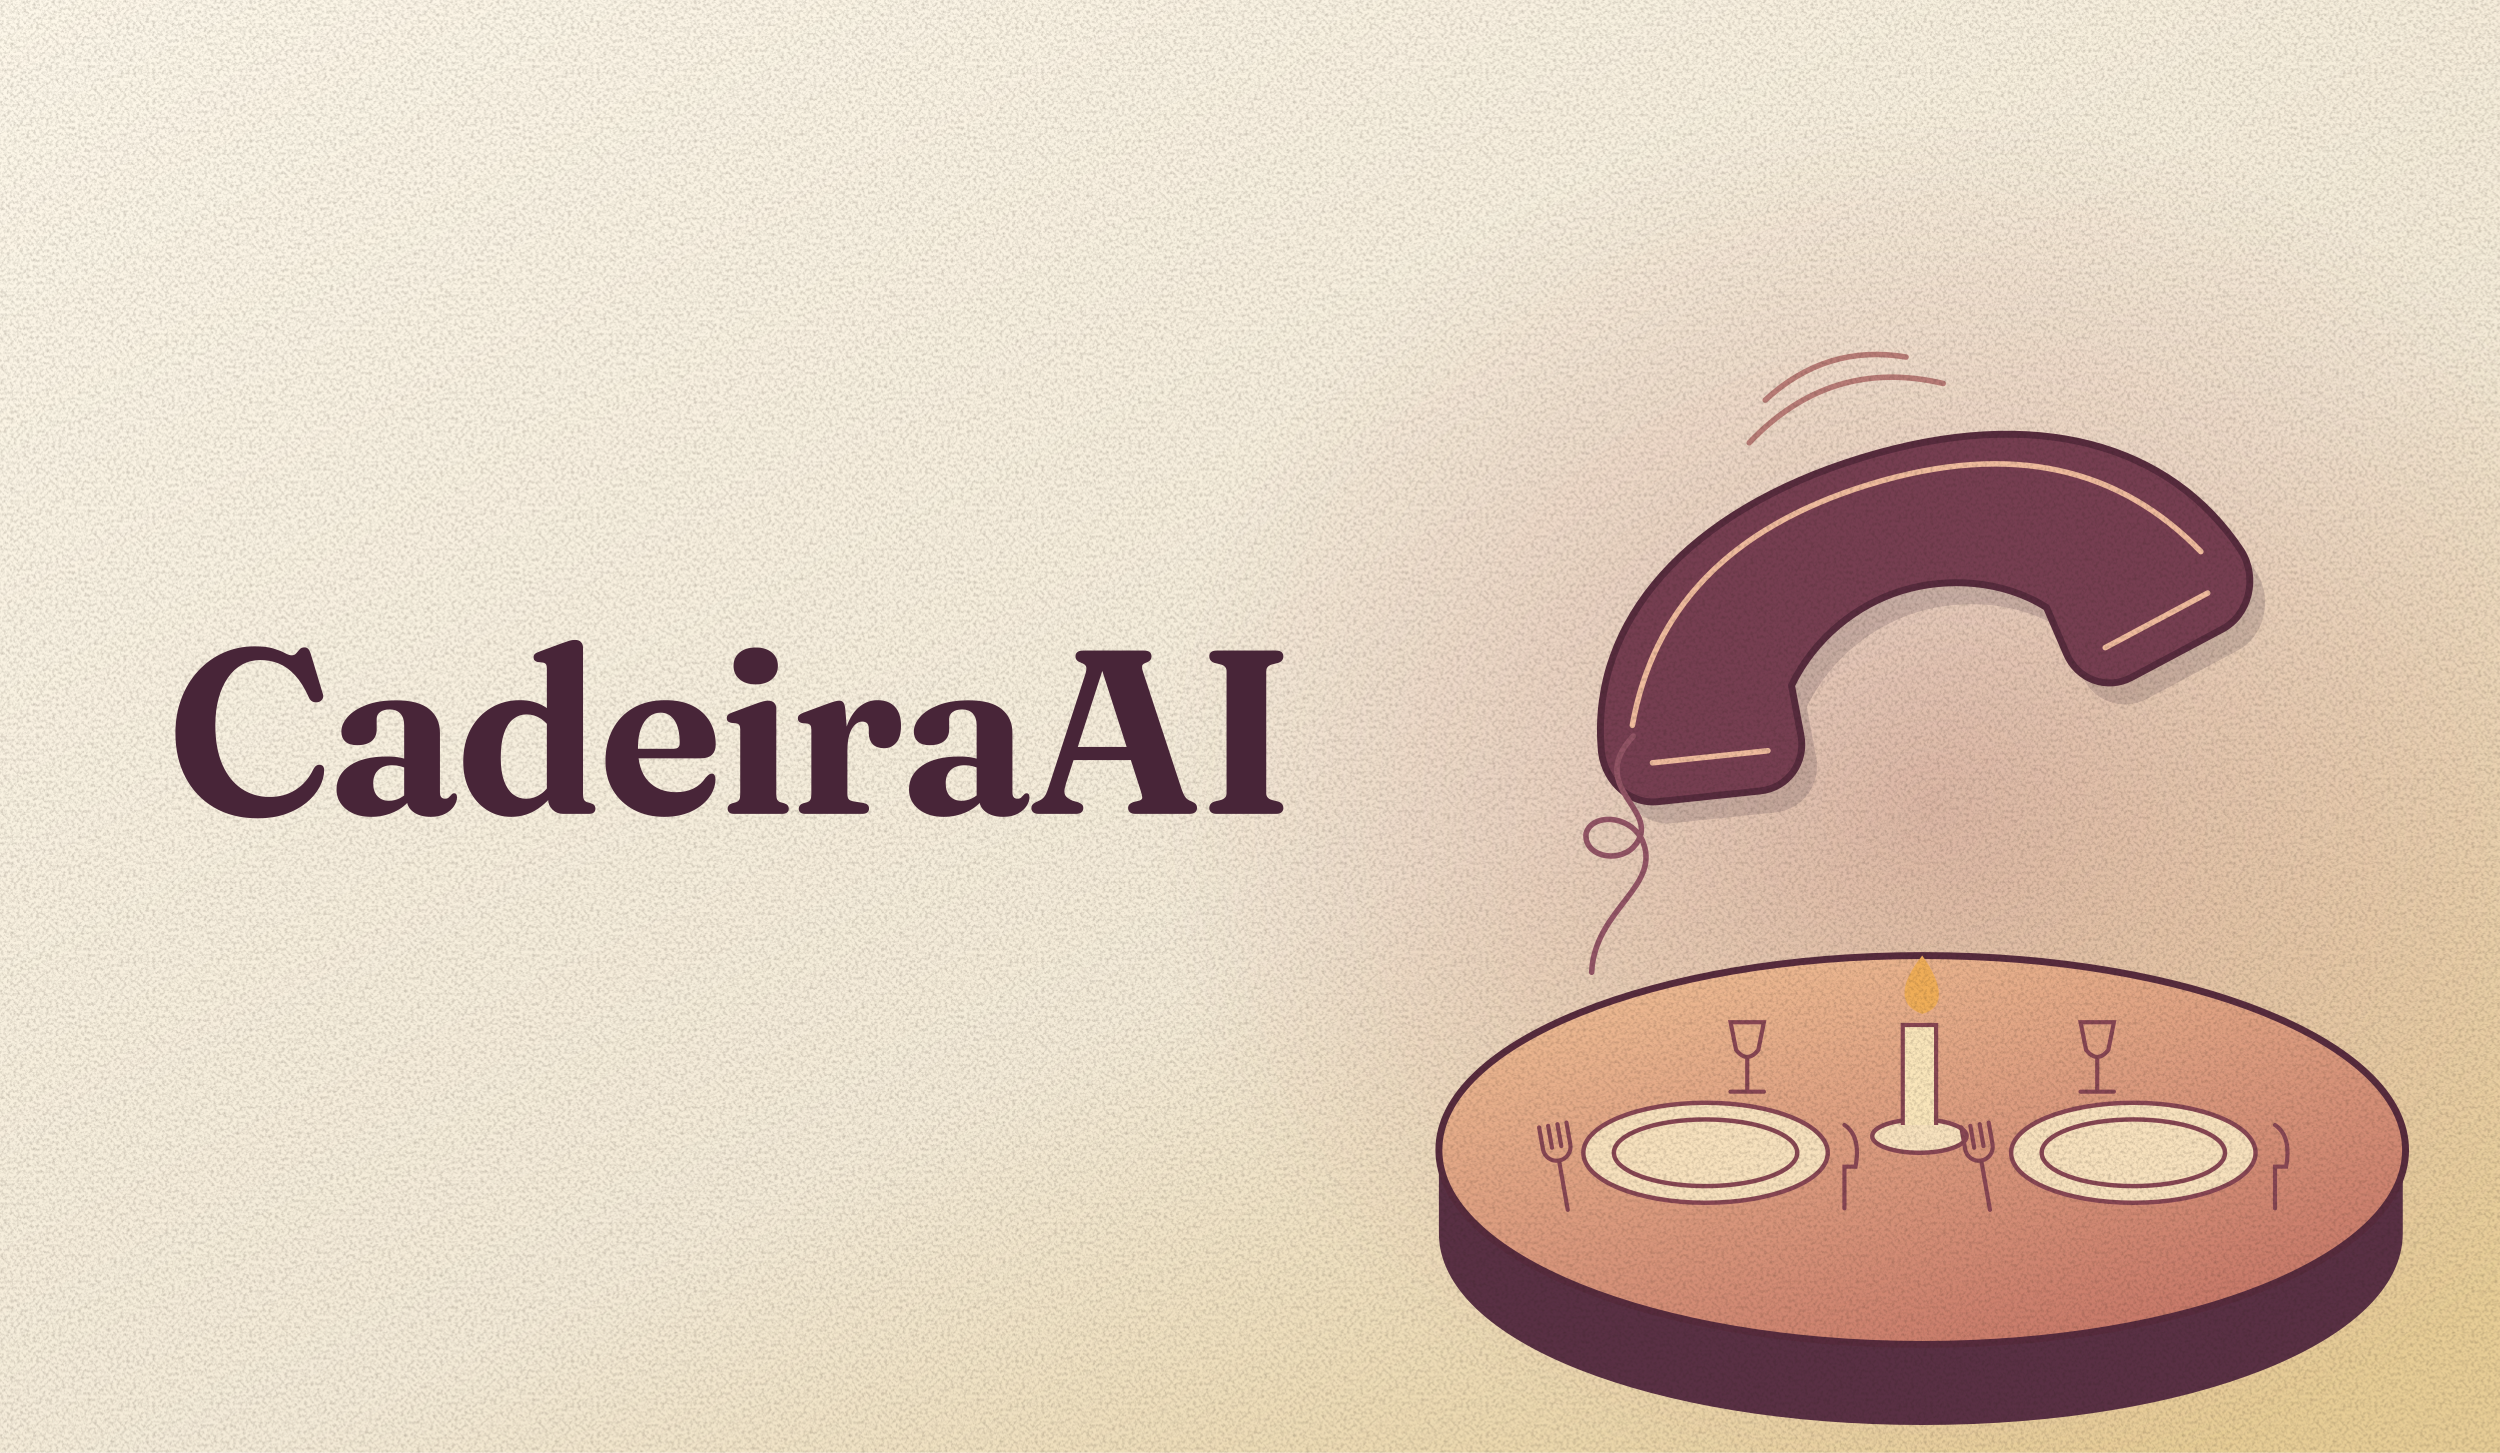
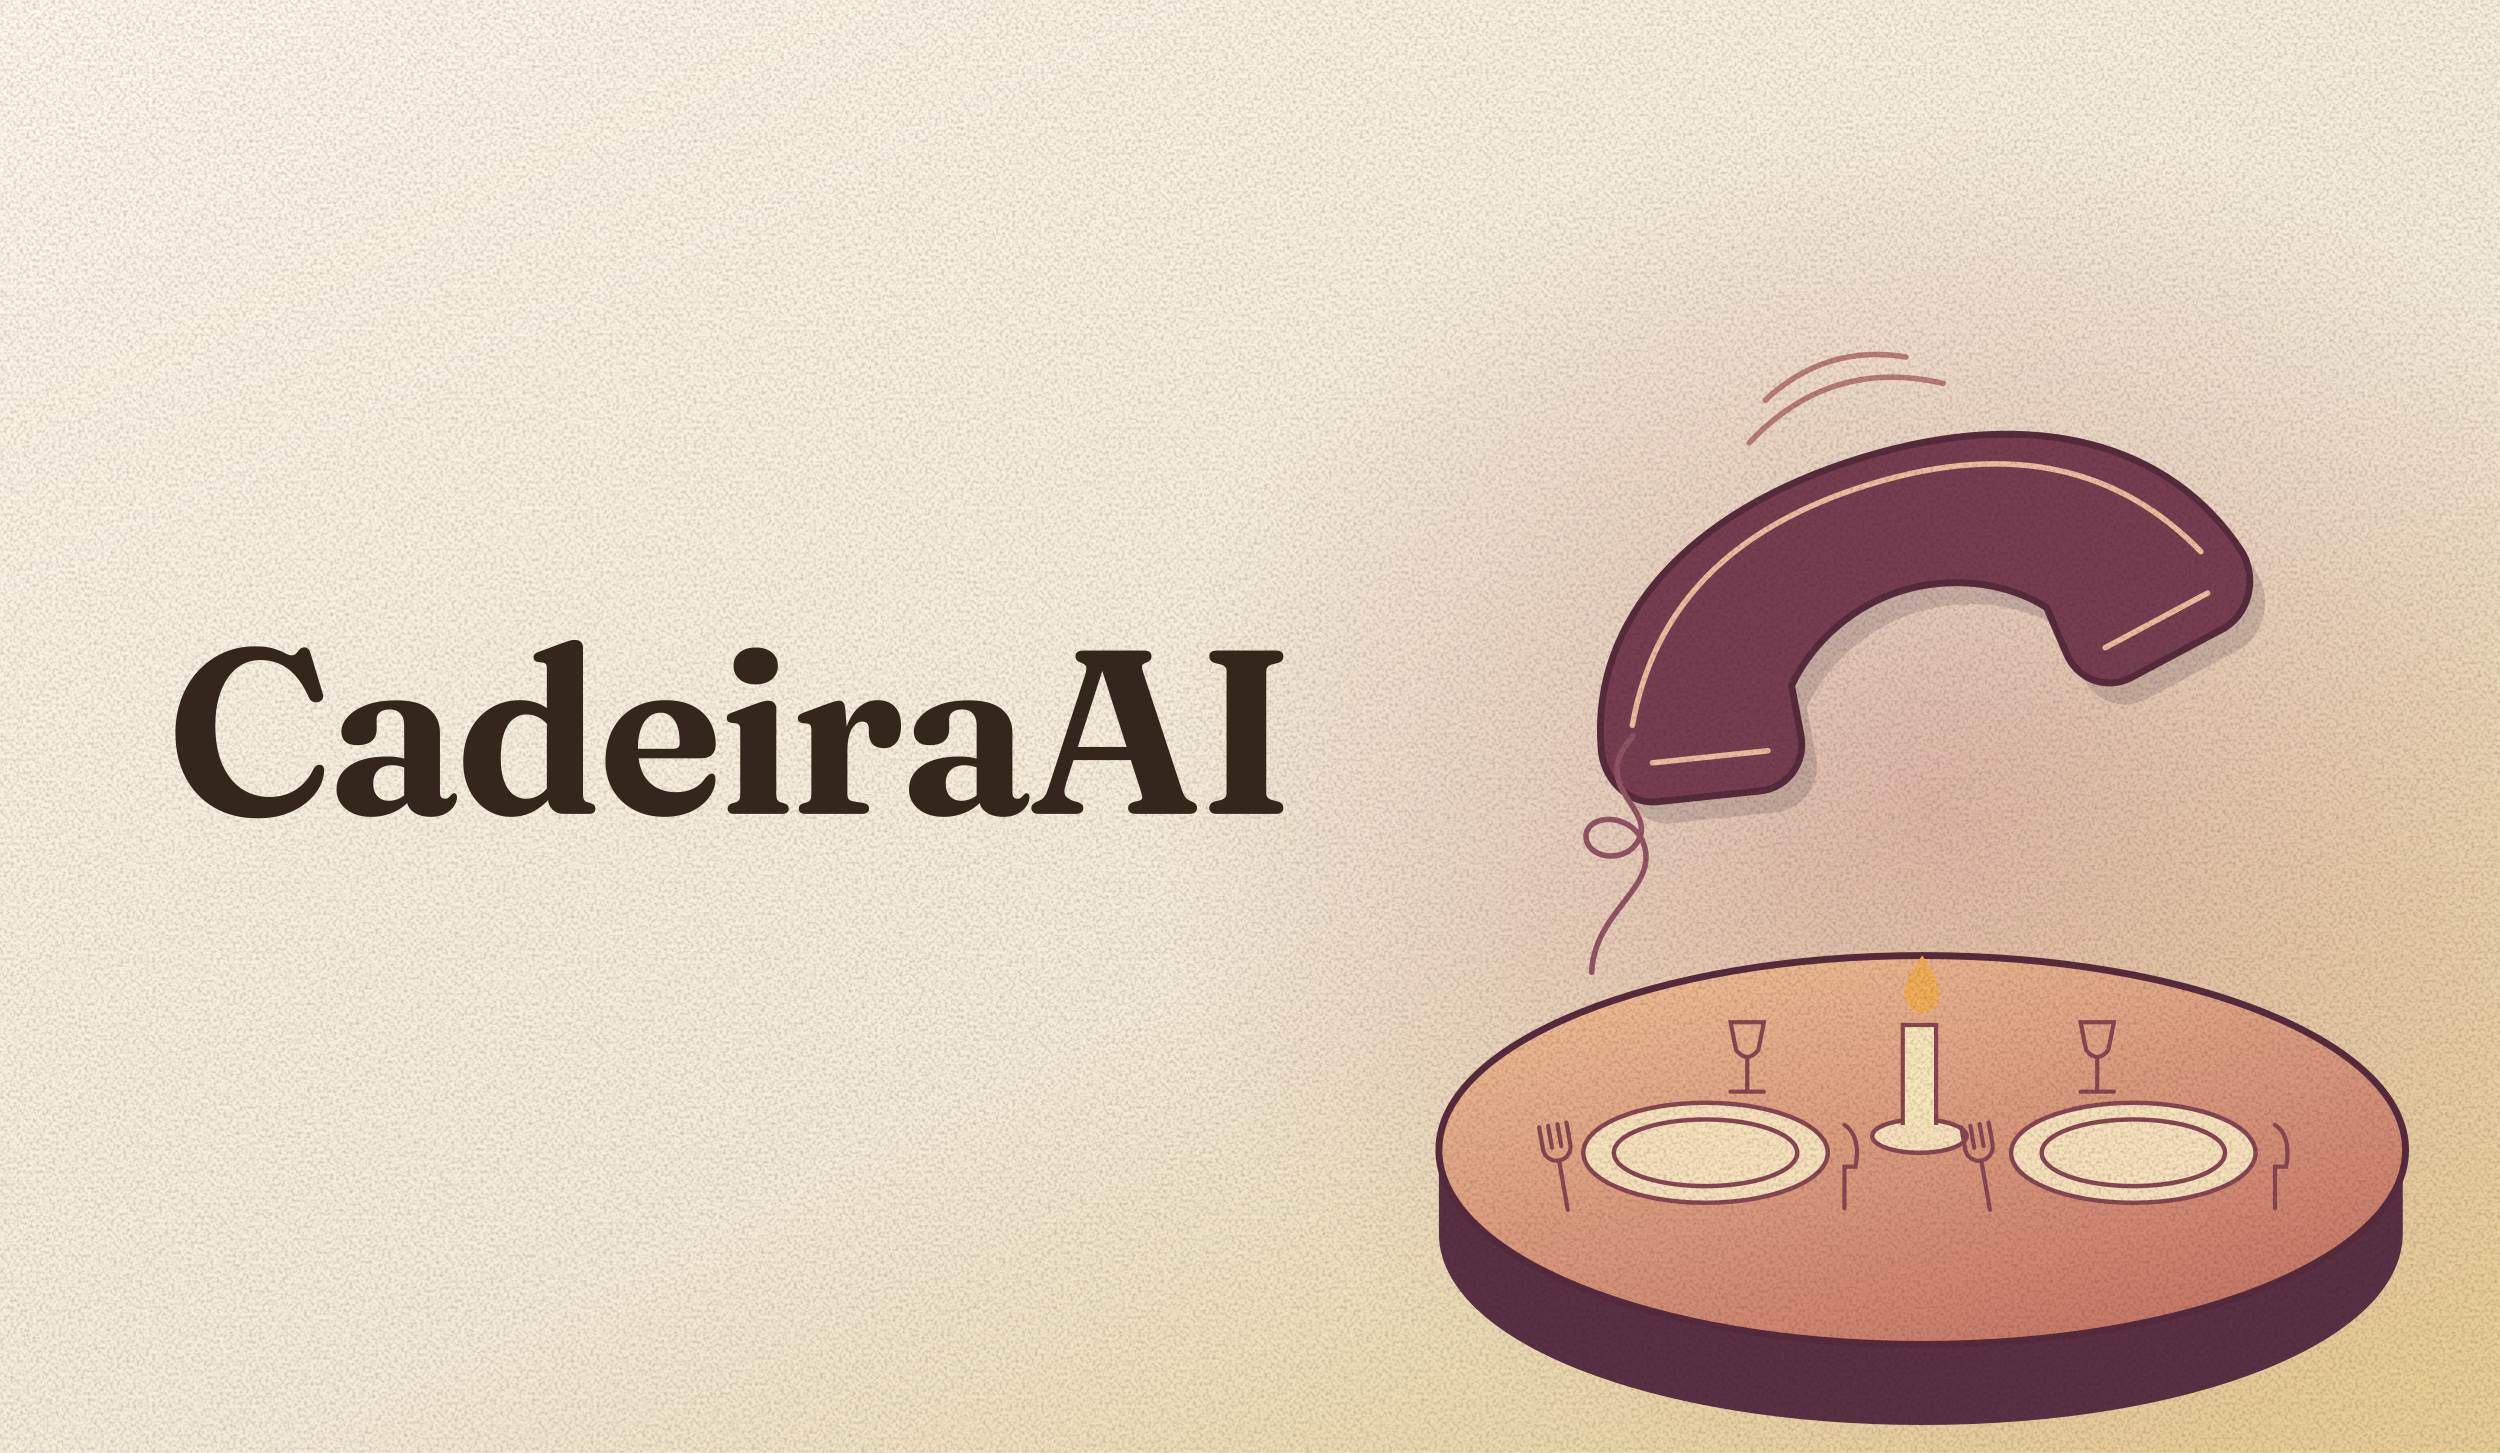
<svg xmlns="http://www.w3.org/2000/svg" viewBox="0 0 900 523" role="img" aria-labelledby="title desc">
  <defs>
    <linearGradient id="paper" x2=".87" y2="1">
      <stop stop-color="#fdf7e9" />
      <stop offset=".62" stop-color="#f4ebd8" />
      <stop offset="1" stop-color="#e7cd96" />
    </linearGradient>
    <radialGradient id="evening">
      <stop stop-color="#b96d68" stop-opacity=".39" />
      <stop offset=".55" stop-color="#c88073" stop-opacity=".22" />
      <stop offset="1" stop-color="#c88073" stop-opacity="0" />
    </radialGradient>
    <linearGradient id="table" x2=".65" y2="1">
      <stop stop-color="#f3c498" />
      <stop offset="1" stop-color="#c87969" />
    </linearGradient>
    <filter id="noise" x="0" y="0" width="100%" height="100%" color-interpolation-filters="sRGB">
      <feTurbulence type="fractalNoise" baseFrequency=".86" numOctaves="3" seed="7" stitchTiles="stitch" />
      <feColorMatrix type="matrix" values="0 0 0 0 .13  0 0 0 0 .095  0 0 0 0 .065  1.2 0 0 0 -.49" />
    </filter>
    <pattern id="grain" width="160" height="160" patternUnits="userSpaceOnUse">
      <rect width="160" height="160" filter="url(#noise)" />
    </pattern>
  </defs>
  <g id="cadeiraai-backdrop">
    <path d="M0 0h900v523H0z" fill="url(#paper)" />
    <ellipse cx="695" cy="290" rx="281" ry="250" fill="url(#evening)" />
  </g>
  <g id="cadeiraai-motion" class="project-art-motion">
    <g transform="rotate(-17 688 220)">
      <path d="M567 234c10-44 54-72 120-72s108 28 121 72c3 11-4 23-15 25l-36 7c-10 2-19-5-20-15l-2-18c-12-14-31-21-48-21s-35 7-48 21l-2 18c-1 10-10 17-20 15l-36-7c-11-2-17-14-14-25Z" fill="#352133" opacity=".17" transform="translate(3 9)" />
      <path d="M567 234c10-44 54-72 120-72s108 28 121 72c3 11-4 23-15 25l-36 7c-10 2-19-5-20-15l-2-18c-12-14-31-21-48-21s-35 7-48 21l-2 18c-1 10-10 17-20 15l-36-7c-11-2-17-14-14-25Z" fill="#763e51" stroke="#572b3d" stroke-width="2.5" />
      <path d="M580 230c19-37 53-58 107-58s88 21 107 58m-211 15 41 8m127 0 41-8" fill="none" stroke="#f0bc9e" stroke-width="2" stroke-linecap="round" />
      <path d="M650 145q37-21 73 0m-63-13q27-13 53 0" fill="none" stroke="#aa6461" stroke-width="2" stroke-linecap="round" opacity=".8" />
    </g>
    <path d="M588 265c-18 19 12 27 0 40-6 6-18 3-17-5 2-7 15-7 20 2 8 17-17 25-18 48" fill="none" stroke="#925465" stroke-width="2" stroke-linecap="round" />
  </g>
  <g id="cadeiraai-finish">
    <path d="M518 414c0-39 77-70 174-70s173 31 173 70v30c0 39-76 69-173 69s-174-30-174-69Z" fill="#593044" />
    <ellipse cx="692" cy="414" rx="174" ry="70" fill="url(#table)" stroke="#572b3d" stroke-width="2.5" />
    <g fill="#f7e1bd" stroke="#874653" stroke-width="1.6">
      <ellipse cx="614" cy="415" rx="44" ry="18" />
      <ellipse cx="614" cy="415" rx="33" ry="12" fill="none" />
      <ellipse cx="768" cy="415" rx="44" ry="18" />
      <ellipse cx="768" cy="415" rx="33" ry="12" fill="none" />
      <ellipse cx="691" cy="409" rx="17" ry="6" />
    </g>
    <path d="M685 405v-36h12v36" fill="#f9e5ba" stroke="#874653" stroke-width="1.5" />
    <path d="M692 365c-9-3-8-11 0-21 8 11 8 19 0 21Z" fill="#efad58" />
    <g fill="none" stroke="#874653" stroke-width="1.5" stroke-linecap="round">
      <g transform="translate(559 405) rotate(-10)">
        <path d="M-5 0v8a5 5 0 0 0 10 0V0M-1.7 0v8m3.4-8v8M0 13v18" />
      </g>
      <g transform="translate(711 405) rotate(-10)">
        <path d="M-5 0v8a5 5 0 0 0 10 0V0M-1.7 0v8m3.4-8v8M0 13v18" />
      </g>
      <path d="M664 405q6 4 4 15h-4v15m155-30q6 4 4 15h-4v15" />
      <path d="M629 381v12m-6 0h12m-12-25h12l-2 10q-4 5-8 0Zm132 13v12m-6 0h12m-12-25h12l-2 10q-4 5-8 0Z" />
    </g>
    <path d="M0 0h900v523H0z" fill="url(#grain)" opacity=".35" />
-     <path d="M116.69 277.2Q116.69 280.27 115.05 283.34Q113.4 286.42 110.3 288.97Q107.2 291.51 102.79 293.06Q98.38 294.6 92.84 294.6Q83.67 294.6 77.03 290.67Q70.38 286.75 66.77 279.83Q63.15 272.91 63.15 263.93Q63.15 257.17 65.3 251.48Q67.44 245.79 71.32 241.57Q75.19 237.34 80.39 235.01Q85.59 232.68 91.69 232.68Q95.85 232.68 98.46 233.47Q101.06 234.27 102.56 235.1Q104.07 235.92 104.94 235.92Q106.05 235.92 106.66 235.18Q107.27 234.45 107.89 233.75Q108.5 233.05 109.63 233.05Q110.41 233.05 110.93 233.58Q111.46 234.1 111.84 235.3L116.25 249.89Q116.57 250.95 116.03 251.76Q115.49 252.57 114.46 252.79Q113.41 252.98 112.54 252.58Q111.67 252.17 111.17 251.04Q108.92 246.01 106.2 243.08Q103.49 240.14 100.38 238.88Q97.27 237.62 93.73 237.62Q90.11 237.62 87.14 239.26Q84.16 240.91 82.03 244Q79.89 247.09 78.7 251.4Q77.52 255.71 77.52 261.09Q77.52 269.46 80.04 275.22Q82.57 280.98 86.99 283.95Q91.41 286.91 97.07 286.91Q102.39 286.91 106.44 284.32Q110.49 281.73 112.79 276.98Q113.34 275.91 113.97 275.57Q114.59 275.24 115.33 275.36Q116.06 275.47 116.38 275.95Q116.69 276.44 116.69 277.2ZM146.42 287.57V286.68L145.5 286.55V261.07Q145.5 258.38 144.13 256.89Q142.76 255.4 140.28 255.4Q138.08 255.4 136.84 256.35Q135.6 257.3 135.6 258.72V262.61Q135.6 265.31 133.79 266.79Q131.97 268.27 128.62 268.27Q125.77 268.27 124.33 266.97Q122.89 265.67 122.89 263.36Q122.89 260.69 125.14 258.11Q127.38 255.53 131.78 253.83Q136.18 252.12 142.68 252.12Q150.62 252.12 154.5 255.27Q158.38 258.43 158.38 263.81V285.29Q158.38 286.42 158.85 286.98Q159.32 287.54 160.2 287.54Q161.08 287.54 161.53 287.11Q161.98 286.69 162.33 286.27Q162.58 285.99 162.83 285.79Q163.08 285.58 163.46 285.58Q164.04 285.58 164.28 285.98Q164.52 286.38 164.52 287.05Q164.52 288.56 163.46 290.18Q162.41 291.79 160.31 292.93Q158.21 294.07 155.1 294.07Q151.15 294.07 148.79 292.3Q146.42 290.54 146.42 287.57ZM121.15 284.16Q121.15 278.85 125.94 275.59Q130.73 272.34 139.33 272.34Q142.03 272.34 144.15 272.77Q146.27 273.21 147.8 273.95L146.76 276.82Q145.42 276.19 144.08 275.84Q142.75 275.49 141.17 275.49Q137.98 275.49 136.17 277.21Q134.36 278.92 134.36 281.97Q134.36 285.06 135.94 286.68Q137.51 288.29 140 288.29Q142.06 288.29 143.94 287.35Q145.82 286.41 147.08 284.79L148.02 287.37Q145.75 290.56 141.88 292.32Q138.01 294.07 133.63 294.07Q128.09 294.07 124.62 291.31Q121.15 288.55 121.15 284.16ZM197.32 285.91 196.87 285.74V240.77Q196.87 239.63 196.56 239.16Q196.24 238.69 195.51 238.54L193.54 238.33Q192.78 238.13 192.43 237.73Q192.08 237.33 192.08 236.67Q192.08 235.95 192.5 235.48Q192.93 235.01 194.14 234.59L202.3 231.56Q203.99 230.94 205.01 230.65Q206.04 230.36 207 230.36Q208.43 230.36 209.16 231.16Q209.89 231.96 209.89 233.25V285.89Q209.89 287.25 210.24 287.88Q210.59 288.51 211.32 288.77L212.76 289.19Q213.62 289.46 213.99 289.95Q214.36 290.45 214.36 291.1Q214.36 291.99 213.77 292.5Q213.19 293 211.9 293H202.78Q200.47 293 198.89 291.47Q197.32 289.95 197.32 287.61ZM166.77 274.2Q166.77 267.46 169.46 262.49Q172.16 257.53 176.79 254.8Q181.41 252.06 187.18 252.06Q192.22 252.06 196.04 254.37Q199.87 256.68 202.43 261.13L199.21 263.66Q197.2 260.38 194.79 258.78Q192.38 257.19 189.59 257.19Q186.9 257.19 184.79 258.84Q182.67 260.48 181.47 263.92Q180.27 267.37 180.27 272.81Q180.27 277.86 181.46 281.12Q182.65 284.38 184.69 285.97Q186.74 287.55 189.37 287.55Q192.3 287.55 194.8 285.78Q197.29 284.02 199.43 280.3L201.49 282.79Q198.14 288.06 193.77 291.07Q189.4 294.07 184.07 294.07Q179.09 294.07 175.17 291.52Q171.25 288.97 169.01 284.5Q166.77 280.04 166.77 274.2ZM257.65 268.06Q257.65 270.41 256.33 271.7Q255 272.99 252.45 272.99H226.54V269.56H242.52Q244.69 269.56 244.69 267.59Q244.69 262.08 242.81 259.32Q240.93 256.56 237.85 256.56Q235.46 256.56 233.61 258.04Q231.76 259.52 230.71 262.36Q229.66 265.2 229.66 269.24Q229.66 277.29 233.4 281.24Q237.14 285.19 243.39 285.19Q246.91 285.19 249.61 283.88Q252.31 282.57 254 280Q254.81 279.1 255.29 278.8Q255.76 278.51 256.27 278.51Q256.97 278.51 257.28 279.15Q257.59 279.8 257.58 280.69Q257.43 284.29 255.05 287.36Q252.67 290.43 248.58 292.25Q244.49 294.07 239.13 294.07Q233.02 294.07 228.24 291.56Q223.46 289.05 220.71 284.54Q217.97 280.02 217.97 273.96Q217.97 267.52 220.56 262.59Q223.14 257.66 227.98 254.86Q232.82 252.06 239.56 252.06Q245.36 252.06 249.39 254.11Q253.42 256.15 255.54 259.77Q257.65 263.38 257.65 268.06ZM279.46 255.11V285.89Q279.46 287.25 279.81 287.88Q280.15 288.51 280.89 288.77L282.32 289.19Q283.18 289.46 283.58 289.95Q283.97 290.45 283.97 291.1Q283.97 291.99 283.36 292.5Q282.75 293 281.46 293H264.38Q263.12 293 262.53 292.5Q261.94 291.99 261.94 291.1Q261.94 290.46 262.33 289.97Q262.72 289.47 263.53 289.2L265.06 288.77Q265.79 288.5 266.13 287.88Q266.48 287.26 266.48 285.91V262.61Q266.48 261.51 266.14 261.03Q265.81 260.55 265.08 260.41L263.15 260.21Q262.35 260.01 261.99 259.6Q261.63 259.2 261.63 258.55Q261.63 257.82 262.08 257.35Q262.53 256.87 263.71 256.46L271.87 253.43Q273.62 252.79 274.66 252.51Q275.7 252.24 276.45 252.24Q277.96 252.24 278.71 253.04Q279.46 253.84 279.46 255.11ZM272.04 246.38Q268.41 246.38 266.24 244.54Q264.07 242.69 264.07 239.71Q264.07 236.7 266.25 234.9Q268.43 233.1 272.04 233.1Q275.71 233.1 277.87 234.9Q280.04 236.71 280.04 239.71Q280.04 242.69 277.87 244.54Q275.71 246.38 272.04 246.38ZM303.54 270.62Q303.54 264.46 305.27 260.33Q306.99 256.2 309.78 254.13Q312.57 252.06 315.82 252.06Q319.93 252.06 322.15 254.43Q324.37 256.79 324.37 261.24Q324.37 265.33 322.68 267.34Q320.99 269.35 318.3 269.35Q315.57 269.35 314.17 267.91Q312.77 266.46 312.77 263.9V262.31Q312.74 261.09 312.18 260.43Q311.62 259.78 310.37 259.78Q309.02 259.78 307.8 260.91Q306.58 262.04 305.82 264.35Q305.06 266.66 305.06 270.33ZM304.28 255.11 305.06 264.54V285.89Q305.06 287.11 305.52 287.69Q305.98 288.27 307.27 288.5L310.81 289.07Q311.83 289.26 312.34 289.73Q312.85 290.21 312.85 291.07Q312.85 291.99 312.22 292.5Q311.59 293 310.31 293H290.02Q288.71 293 288.13 292.5Q287.54 291.99 287.54 291.1Q287.54 290.46 287.93 289.97Q288.31 289.47 289.12 289.2L290.65 288.77Q291.38 288.51 291.73 287.89Q292.08 287.26 292.08 285.89V262.72Q292.08 261.62 291.74 261.13Q291.4 260.63 290.68 260.49L288.73 260.32Q287.93 260.12 287.58 259.7Q287.22 259.28 287.22 258.66Q287.22 257.89 287.69 257.43Q288.16 256.97 289.3 256.54L297.25 253.6Q299.51 252.76 300.52 252.5Q301.53 252.24 302.12 252.24Q303.11 252.24 303.6 252.89Q304.08 253.54 304.28 255.11ZM352.51 287.57V286.68L351.59 286.55V261.07Q351.59 258.38 350.22 256.89Q348.85 255.4 346.37 255.4Q344.16 255.4 342.93 256.35Q341.69 257.3 341.69 258.72V262.61Q341.69 265.31 339.88 266.79Q338.06 268.27 334.71 268.27Q331.86 268.27 330.42 266.97Q328.98 265.67 328.98 263.36Q328.98 260.69 331.22 258.11Q333.47 255.53 337.87 253.83Q342.27 252.12 348.77 252.12Q356.71 252.12 360.59 255.27Q364.47 258.43 364.47 263.81V285.29Q364.47 286.42 364.94 286.98Q365.4 287.54 366.28 287.54Q367.17 287.54 367.62 287.11Q368.07 286.69 368.42 286.27Q368.67 285.99 368.92 285.79Q369.17 285.58 369.55 285.58Q370.13 285.58 370.37 285.98Q370.61 286.38 370.61 287.05Q370.61 288.56 369.55 290.18Q368.5 291.79 366.4 292.93Q364.29 294.07 361.19 294.07Q357.24 294.07 354.87 292.3Q352.51 290.54 352.51 287.57ZM327.24 284.16Q327.24 278.85 332.03 275.59Q336.82 272.34 345.42 272.34Q348.11 272.34 350.24 272.77Q352.36 273.21 353.88 273.95L352.85 276.82Q351.51 276.19 350.17 275.84Q348.84 275.49 347.26 275.49Q344.07 275.49 342.26 277.21Q340.45 278.92 340.45 281.97Q340.45 285.06 342.02 286.68Q343.6 288.29 346.09 288.29Q348.14 288.29 350.03 287.35Q351.91 286.41 353.17 284.79L354.11 287.37Q351.84 290.56 347.97 292.32Q344.1 294.07 339.72 294.07Q334.18 294.07 330.71 291.31Q327.24 288.55 327.24 284.16ZM384.77 268.9H409.49L409.64 273.62H384.51ZM389.99 290.91Q389.99 291.85 389.33 292.43Q388.67 293 387.25 293H374.03Q372.63 293 371.96 292.43Q371.29 291.86 371.29 290.93Q371.29 290.2 371.64 289.73Q372 289.25 372.96 288.76L374.23 288.2Q375.52 287.53 376.21 286.47Q376.9 285.4 377.73 282.75L390.65 242.92Q391.27 240.97 391.03 240.07Q390.78 239.18 389.29 238.64Q388.11 238.2 387.64 237.65Q387.17 237.09 387.17 236.26Q387.17 235.29 387.87 234.75Q388.57 234.2 389.99 234.2H411.77Q413.2 234.2 413.87 234.75Q414.54 235.29 414.54 236.25Q414.54 237.14 414.06 237.68Q413.58 238.23 412.53 238.58Q411.4 238.97 411.19 239.63Q410.98 240.3 411.47 241.8L425.24 283.66Q425.95 285.89 426.7 286.94Q427.45 287.99 428.76 288.42Q430.07 288.97 430.5 289.5Q430.93 290.02 430.93 290.91Q430.93 291.85 430.24 292.43Q429.56 293 428.14 293H408.88Q407.46 293 406.79 292.43Q406.12 291.85 406.12 290.91Q406.12 290.09 406.56 289.6Q407.01 289.11 407.98 288.76L410.18 288.22Q411.26 287.84 411.21 287.09Q411.17 286.33 410.62 284.6L396.24 239.71L397.72 238.77L383.77 282.03Q383.19 283.85 383.19 284.98Q383.19 286.12 383.9 286.85Q384.62 287.59 386.15 288.25L388.15 288.82Q389.05 289.18 389.52 289.63Q389.99 290.08 389.99 290.91ZM455.84 285.55Q455.84 286.52 456.39 287.12Q456.93 287.73 457.96 288.01L460.17 288.56Q462 289.2 462 290.91Q462 291.85 461.35 292.43Q460.7 293 459.28 293H438.07Q436.67 293 436 292.43Q435.34 291.85 435.34 290.91Q435.34 289.2 437.18 288.56L439.44 288.01Q440.49 287.73 441.02 287.12Q441.56 286.52 441.56 285.55V241.65Q441.56 240.68 441.02 240.08Q440.49 239.47 439.44 239.19L437.18 238.64Q435.34 238 435.34 236.29Q435.34 235.31 436 234.75Q436.67 234.2 438.07 234.2H459.28Q460.7 234.2 461.35 234.75Q462 235.31 462 236.29Q462 238 460.17 238.64L457.96 239.19Q456.93 239.47 456.39 240.08Q455.84 240.68 455.84 241.65Z" fill="#482538" />
+     <path d="M116.69 277.2Q116.69 280.27 115.05 283.34Q113.4 286.42 110.3 288.97Q107.2 291.51 102.79 293.06Q98.38 294.6 92.84 294.6Q83.67 294.6 77.03 290.67Q70.38 286.75 66.77 279.83Q63.15 272.91 63.15 263.93Q63.15 257.17 65.3 251.48Q67.44 245.79 71.32 241.57Q75.19 237.34 80.39 235.01Q85.59 232.68 91.69 232.68Q95.85 232.68 98.46 233.47Q101.06 234.27 102.56 235.1Q104.07 235.92 104.94 235.92Q106.05 235.92 106.66 235.18Q107.27 234.45 107.89 233.75Q108.5 233.05 109.63 233.05Q110.41 233.05 110.93 233.58Q111.46 234.1 111.84 235.3L116.25 249.89Q116.57 250.95 116.03 251.76Q115.49 252.57 114.46 252.79Q113.41 252.98 112.54 252.58Q111.67 252.17 111.17 251.04Q108.92 246.01 106.2 243.08Q103.49 240.14 100.38 238.88Q97.27 237.62 93.73 237.62Q90.11 237.62 87.14 239.26Q84.16 240.91 82.03 244Q79.89 247.09 78.7 251.4Q77.52 255.71 77.52 261.09Q77.52 269.46 80.04 275.22Q82.57 280.98 86.99 283.95Q91.41 286.91 97.07 286.91Q102.39 286.91 106.44 284.32Q110.49 281.73 112.79 276.98Q113.34 275.91 113.97 275.57Q114.59 275.24 115.33 275.36Q116.06 275.47 116.38 275.95Q116.69 276.44 116.69 277.2ZM146.42 287.57V286.68L145.5 286.55V261.07Q145.5 258.38 144.13 256.89Q142.76 255.4 140.28 255.4Q138.08 255.4 136.84 256.35Q135.6 257.3 135.6 258.72V262.61Q135.6 265.31 133.79 266.79Q131.97 268.27 128.62 268.27Q125.77 268.27 124.33 266.97Q122.89 265.67 122.89 263.36Q122.89 260.69 125.14 258.11Q127.38 255.53 131.78 253.83Q136.18 252.12 142.68 252.12Q150.62 252.12 154.5 255.27Q158.38 258.43 158.38 263.81V285.29Q158.38 286.42 158.85 286.98Q159.32 287.54 160.2 287.54Q161.08 287.54 161.53 287.11Q161.98 286.69 162.33 286.27Q162.58 285.99 162.83 285.79Q163.08 285.58 163.46 285.58Q164.04 285.58 164.28 285.98Q164.52 286.38 164.52 287.05Q164.52 288.56 163.46 290.18Q162.41 291.79 160.31 292.93Q158.21 294.07 155.1 294.07Q151.15 294.07 148.79 292.3Q146.42 290.54 146.42 287.57ZM121.15 284.16Q121.15 278.85 125.94 275.59Q130.73 272.34 139.33 272.34Q142.03 272.34 144.15 272.77Q146.27 273.21 147.8 273.95L146.76 276.82Q145.42 276.19 144.08 275.84Q142.75 275.49 141.17 275.49Q137.98 275.49 136.17 277.21Q134.36 278.92 134.36 281.97Q134.36 285.06 135.94 286.68Q137.51 288.29 140 288.29Q142.06 288.29 143.94 287.35Q145.82 286.41 147.08 284.79L148.02 287.37Q145.75 290.56 141.88 292.32Q138.01 294.07 133.63 294.07Q128.09 294.07 124.62 291.31Q121.15 288.55 121.15 284.16ZM197.32 285.91 196.87 285.74V240.77Q196.87 239.63 196.56 239.16Q196.24 238.69 195.51 238.54L193.54 238.33Q192.78 238.13 192.43 237.73Q192.08 237.33 192.08 236.67Q192.08 235.95 192.5 235.48Q192.93 235.01 194.14 234.59L202.3 231.56Q203.99 230.94 205.01 230.65Q206.04 230.36 207 230.36Q208.43 230.36 209.16 231.16Q209.89 231.96 209.89 233.25V285.89Q209.89 287.25 210.24 287.88Q210.59 288.51 211.32 288.77L212.76 289.19Q213.62 289.46 213.99 289.95Q214.36 290.45 214.36 291.1Q214.36 291.99 213.77 292.5Q213.19 293 211.9 293H202.78Q200.47 293 198.89 291.47Q197.32 289.95 197.32 287.61ZM166.77 274.2Q166.77 267.46 169.46 262.49Q172.16 257.53 176.79 254.8Q181.41 252.06 187.18 252.06Q192.22 252.06 196.04 254.37Q199.87 256.68 202.43 261.13L199.21 263.66Q197.2 260.38 194.79 258.78Q192.38 257.19 189.59 257.19Q186.9 257.19 184.79 258.84Q182.67 260.48 181.47 263.92Q180.27 267.37 180.27 272.81Q180.27 277.86 181.46 281.12Q182.65 284.38 184.69 285.97Q186.74 287.55 189.37 287.55Q192.3 287.55 194.8 285.78Q197.29 284.02 199.43 280.3L201.49 282.79Q198.14 288.06 193.77 291.07Q189.4 294.07 184.07 294.07Q179.09 294.07 175.17 291.52Q171.25 288.97 169.01 284.5Q166.77 280.04 166.77 274.2ZM257.65 268.06Q257.65 270.41 256.33 271.7Q255 272.99 252.45 272.99H226.54V269.56H242.52Q244.69 269.56 244.69 267.59Q244.69 262.08 242.81 259.32Q240.93 256.56 237.85 256.56Q235.46 256.56 233.61 258.04Q231.76 259.52 230.71 262.36Q229.66 265.2 229.66 269.24Q229.66 277.29 233.4 281.24Q237.14 285.19 243.39 285.19Q246.91 285.19 249.61 283.88Q252.31 282.57 254 280Q254.81 279.1 255.29 278.8Q255.76 278.51 256.27 278.51Q256.97 278.51 257.28 279.15Q257.59 279.8 257.58 280.69Q257.43 284.29 255.05 287.36Q252.67 290.43 248.58 292.25Q244.49 294.07 239.13 294.07Q233.02 294.07 228.24 291.56Q223.46 289.05 220.71 284.54Q217.97 280.02 217.97 273.96Q217.97 267.52 220.56 262.59Q223.14 257.66 227.98 254.86Q232.82 252.06 239.56 252.06Q245.36 252.06 249.39 254.11Q253.42 256.15 255.54 259.77Q257.65 263.38 257.65 268.06ZM279.46 255.11V285.89Q279.46 287.25 279.81 287.88Q280.15 288.51 280.89 288.77L282.32 289.19Q283.18 289.46 283.58 289.95Q283.97 290.45 283.97 291.1Q283.97 291.99 283.36 292.5Q282.75 293 281.46 293H264.38Q263.12 293 262.53 292.5Q261.94 291.99 261.94 291.1Q261.94 290.46 262.33 289.97Q262.72 289.47 263.53 289.2L265.06 288.77Q265.79 288.5 266.13 287.88Q266.48 287.26 266.48 285.91V262.61Q266.48 261.51 266.14 261.03Q265.81 260.55 265.08 260.41L263.15 260.21Q262.35 260.01 261.99 259.6Q261.63 259.2 261.63 258.55Q261.63 257.82 262.08 257.35Q262.53 256.87 263.71 256.46L271.87 253.43Q273.62 252.79 274.66 252.51Q275.7 252.24 276.45 252.24Q277.96 252.24 278.71 253.04Q279.46 253.84 279.46 255.11ZM272.04 246.38Q268.41 246.38 266.24 244.54Q264.07 242.69 264.07 239.71Q264.07 236.7 266.25 234.9Q268.43 233.1 272.04 233.1Q275.71 233.1 277.87 234.9Q280.04 236.71 280.04 239.71Q280.04 242.69 277.87 244.54Q275.71 246.38 272.04 246.38ZM303.54 270.62Q303.54 264.46 305.27 260.33Q306.99 256.2 309.78 254.13Q312.57 252.06 315.82 252.06Q319.93 252.06 322.15 254.43Q324.37 256.79 324.37 261.24Q324.37 265.33 322.68 267.34Q320.99 269.35 318.3 269.35Q315.57 269.35 314.17 267.91Q312.77 266.46 312.77 263.9V262.31Q312.74 261.09 312.18 260.43Q311.62 259.78 310.37 259.78Q309.02 259.78 307.8 260.91Q306.58 262.04 305.82 264.35Q305.06 266.66 305.06 270.33ZM304.28 255.11 305.06 264.54V285.89Q305.06 287.11 305.52 287.69Q305.98 288.27 307.27 288.5L310.81 289.07Q311.83 289.26 312.34 289.73Q312.85 290.21 312.85 291.07Q312.85 291.99 312.22 292.5Q311.59 293 310.31 293H290.02Q288.71 293 288.13 292.5Q287.54 291.99 287.54 291.1Q287.54 290.46 287.93 289.97Q288.31 289.47 289.12 289.2L290.65 288.77Q291.38 288.51 291.73 287.89Q292.08 287.26 292.08 285.89V262.72Q292.08 261.62 291.74 261.13Q291.4 260.63 290.68 260.49L288.73 260.32Q287.93 260.12 287.58 259.7Q287.22 259.28 287.22 258.66Q287.22 257.89 287.69 257.43Q288.16 256.97 289.3 256.54L297.25 253.6Q299.51 252.76 300.52 252.5Q301.53 252.24 302.12 252.24Q303.11 252.24 303.6 252.89Q304.08 253.54 304.28 255.11ZM352.51 287.57V286.68L351.59 286.55V261.07Q351.59 258.38 350.22 256.89Q348.85 255.4 346.37 255.4Q344.16 255.4 342.93 256.35Q341.69 257.3 341.69 258.72V262.61Q341.69 265.31 339.88 266.79Q338.06 268.27 334.71 268.27Q331.86 268.27 330.42 266.97Q328.98 265.67 328.98 263.36Q328.98 260.69 331.22 258.11Q333.47 255.53 337.87 253.83Q342.27 252.12 348.77 252.12Q356.71 252.12 360.59 255.27Q364.47 258.43 364.47 263.81V285.29Q364.47 286.42 364.94 286.98Q365.4 287.54 366.28 287.54Q367.17 287.54 367.62 287.11Q368.07 286.69 368.42 286.27Q368.67 285.99 368.92 285.79Q369.17 285.58 369.55 285.58Q370.13 285.58 370.37 285.98Q370.61 286.38 370.61 287.05Q370.61 288.56 369.55 290.18Q368.5 291.79 366.4 292.93Q364.29 294.07 361.19 294.07Q357.24 294.07 354.87 292.3Q352.51 290.54 352.51 287.57ZM327.24 284.16Q327.24 278.85 332.03 275.59Q336.82 272.34 345.42 272.34Q348.11 272.34 350.24 272.77Q352.36 273.21 353.88 273.95L352.85 276.82Q351.51 276.19 350.17 275.84Q348.84 275.49 347.26 275.49Q344.07 275.49 342.26 277.21Q340.45 278.92 340.45 281.97Q340.45 285.06 342.02 286.68Q343.6 288.29 346.09 288.29Q348.14 288.29 350.03 287.35Q351.91 286.41 353.17 284.79L354.11 287.37Q351.84 290.56 347.97 292.32Q344.1 294.07 339.72 294.07Q334.18 294.07 330.71 291.31Q327.24 288.55 327.24 284.16ZM384.77 268.9H409.49L409.64 273.62H384.51ZM389.99 290.91Q389.99 291.85 389.33 292.43Q388.67 293 387.25 293H374.03Q372.63 293 371.96 292.43Q371.29 291.86 371.29 290.93Q371.29 290.2 371.64 289.73Q372 289.25 372.96 288.76L374.23 288.2Q375.52 287.53 376.21 286.47Q376.9 285.4 377.73 282.75L390.65 242.92Q391.27 240.97 391.03 240.07Q390.78 239.18 389.29 238.64Q388.11 238.2 387.64 237.65Q387.17 237.09 387.17 236.26Q387.17 235.29 387.87 234.75Q388.57 234.2 389.99 234.2H411.77Q413.2 234.2 413.87 234.75Q414.54 235.29 414.54 236.25Q414.54 237.14 414.06 237.68Q413.58 238.23 412.53 238.58Q411.4 238.97 411.19 239.63Q410.98 240.3 411.47 241.8L425.24 283.66Q425.95 285.89 426.7 286.94Q427.45 287.99 428.76 288.42Q430.07 288.97 430.5 289.5Q430.93 290.02 430.93 290.91Q430.93 291.85 430.24 292.43Q429.56 293 428.14 293H408.88Q407.46 293 406.79 292.43Q406.12 291.85 406.12 290.91Q406.12 290.09 406.56 289.6Q407.01 289.11 407.98 288.76L410.18 288.22Q411.26 287.84 411.21 287.09Q411.17 286.33 410.62 284.6L396.24 239.71L397.72 238.77L383.77 282.03Q383.19 283.85 383.19 284.98Q383.19 286.12 383.9 286.85Q384.62 287.59 386.15 288.25L388.15 288.82Q389.05 289.18 389.52 289.63Q389.99 290.08 389.99 290.91ZM455.84 285.55Q455.84 286.52 456.39 287.12Q456.93 287.73 457.96 288.01L460.17 288.56Q462 289.2 462 290.91Q462 291.85 461.35 292.43Q460.7 293 459.28 293H438.07Q436.67 293 436 292.43Q435.34 291.85 435.34 290.91Q435.34 289.2 437.18 288.56L439.44 288.01Q440.49 287.73 441.02 287.12Q441.56 286.52 441.56 285.55V241.65Q441.56 240.68 441.02 240.08Q440.49 239.47 439.44 239.19L437.18 238.64Q435.34 238 435.34 236.29Q435.34 235.31 436 234.75Q436.67 234.2 438.07 234.2H459.28Q460.7 234.2 461.35 234.75Q462 235.31 462 236.29Q462 238 460.17 238.64L457.96 239.19Q456.93 239.47 456.39 240.08Q455.84 240.68 455.84 241.65Z" fill="#33261a" />
  </g>
</svg>
